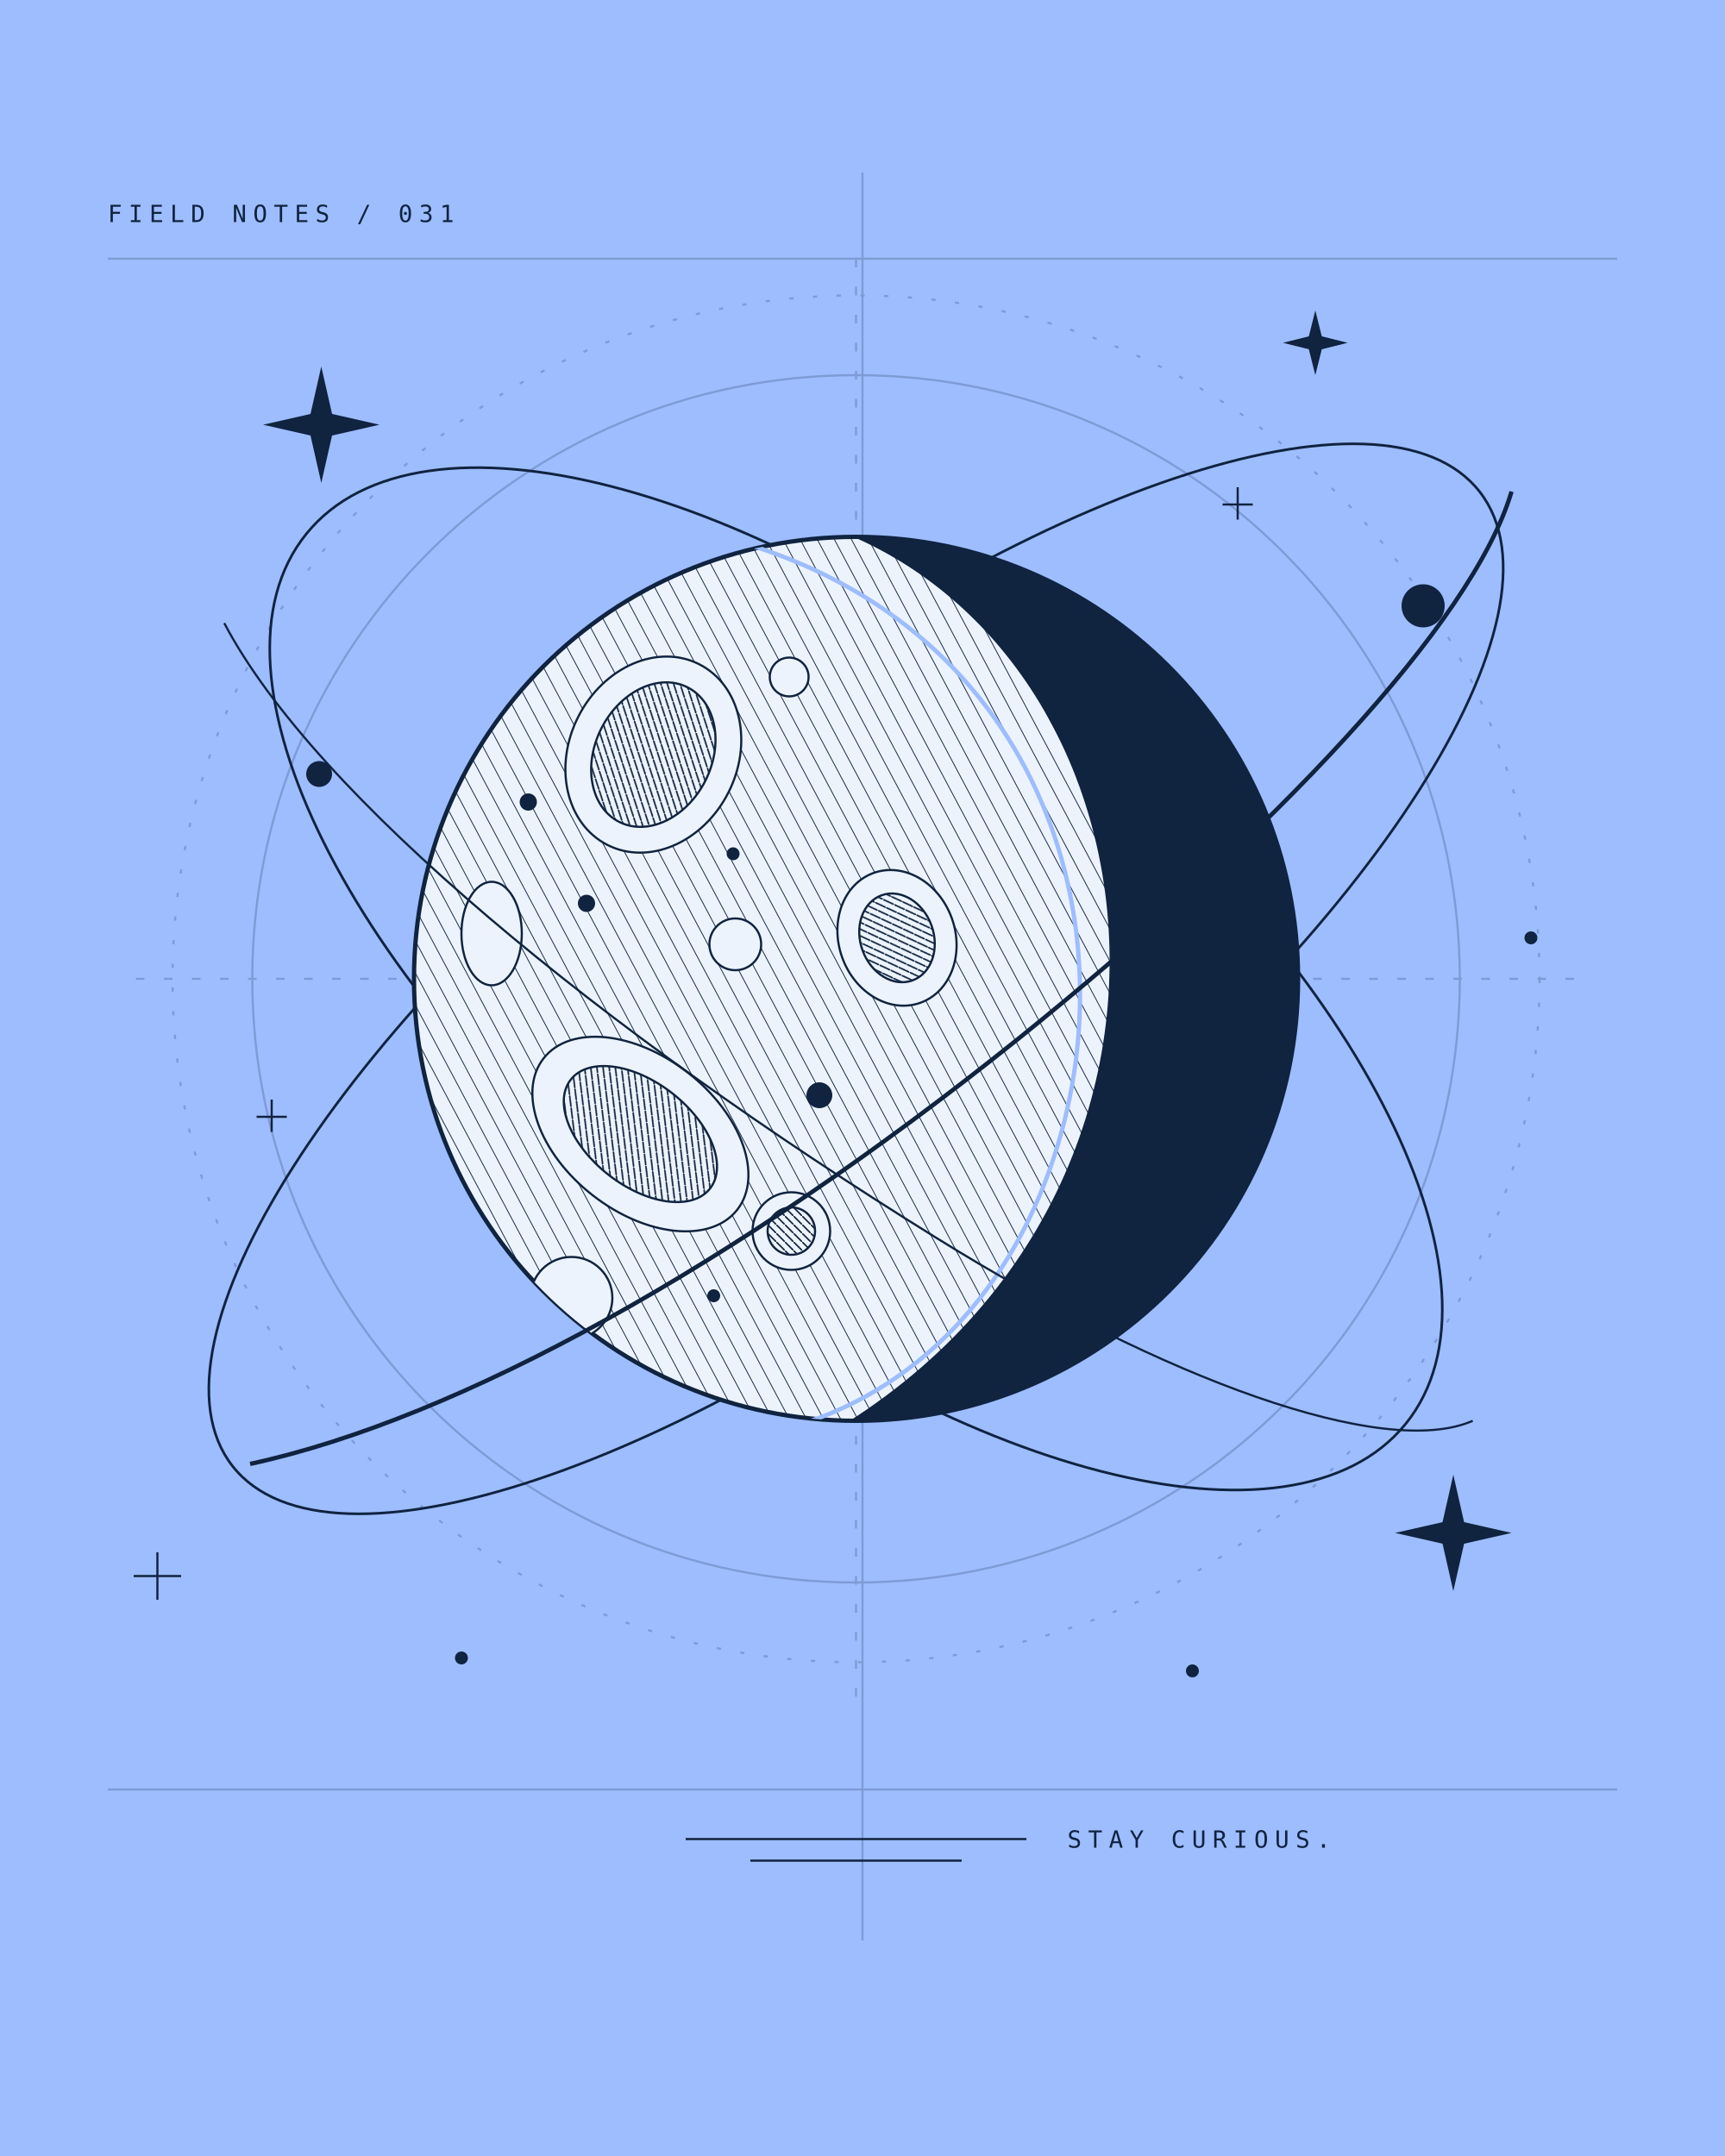
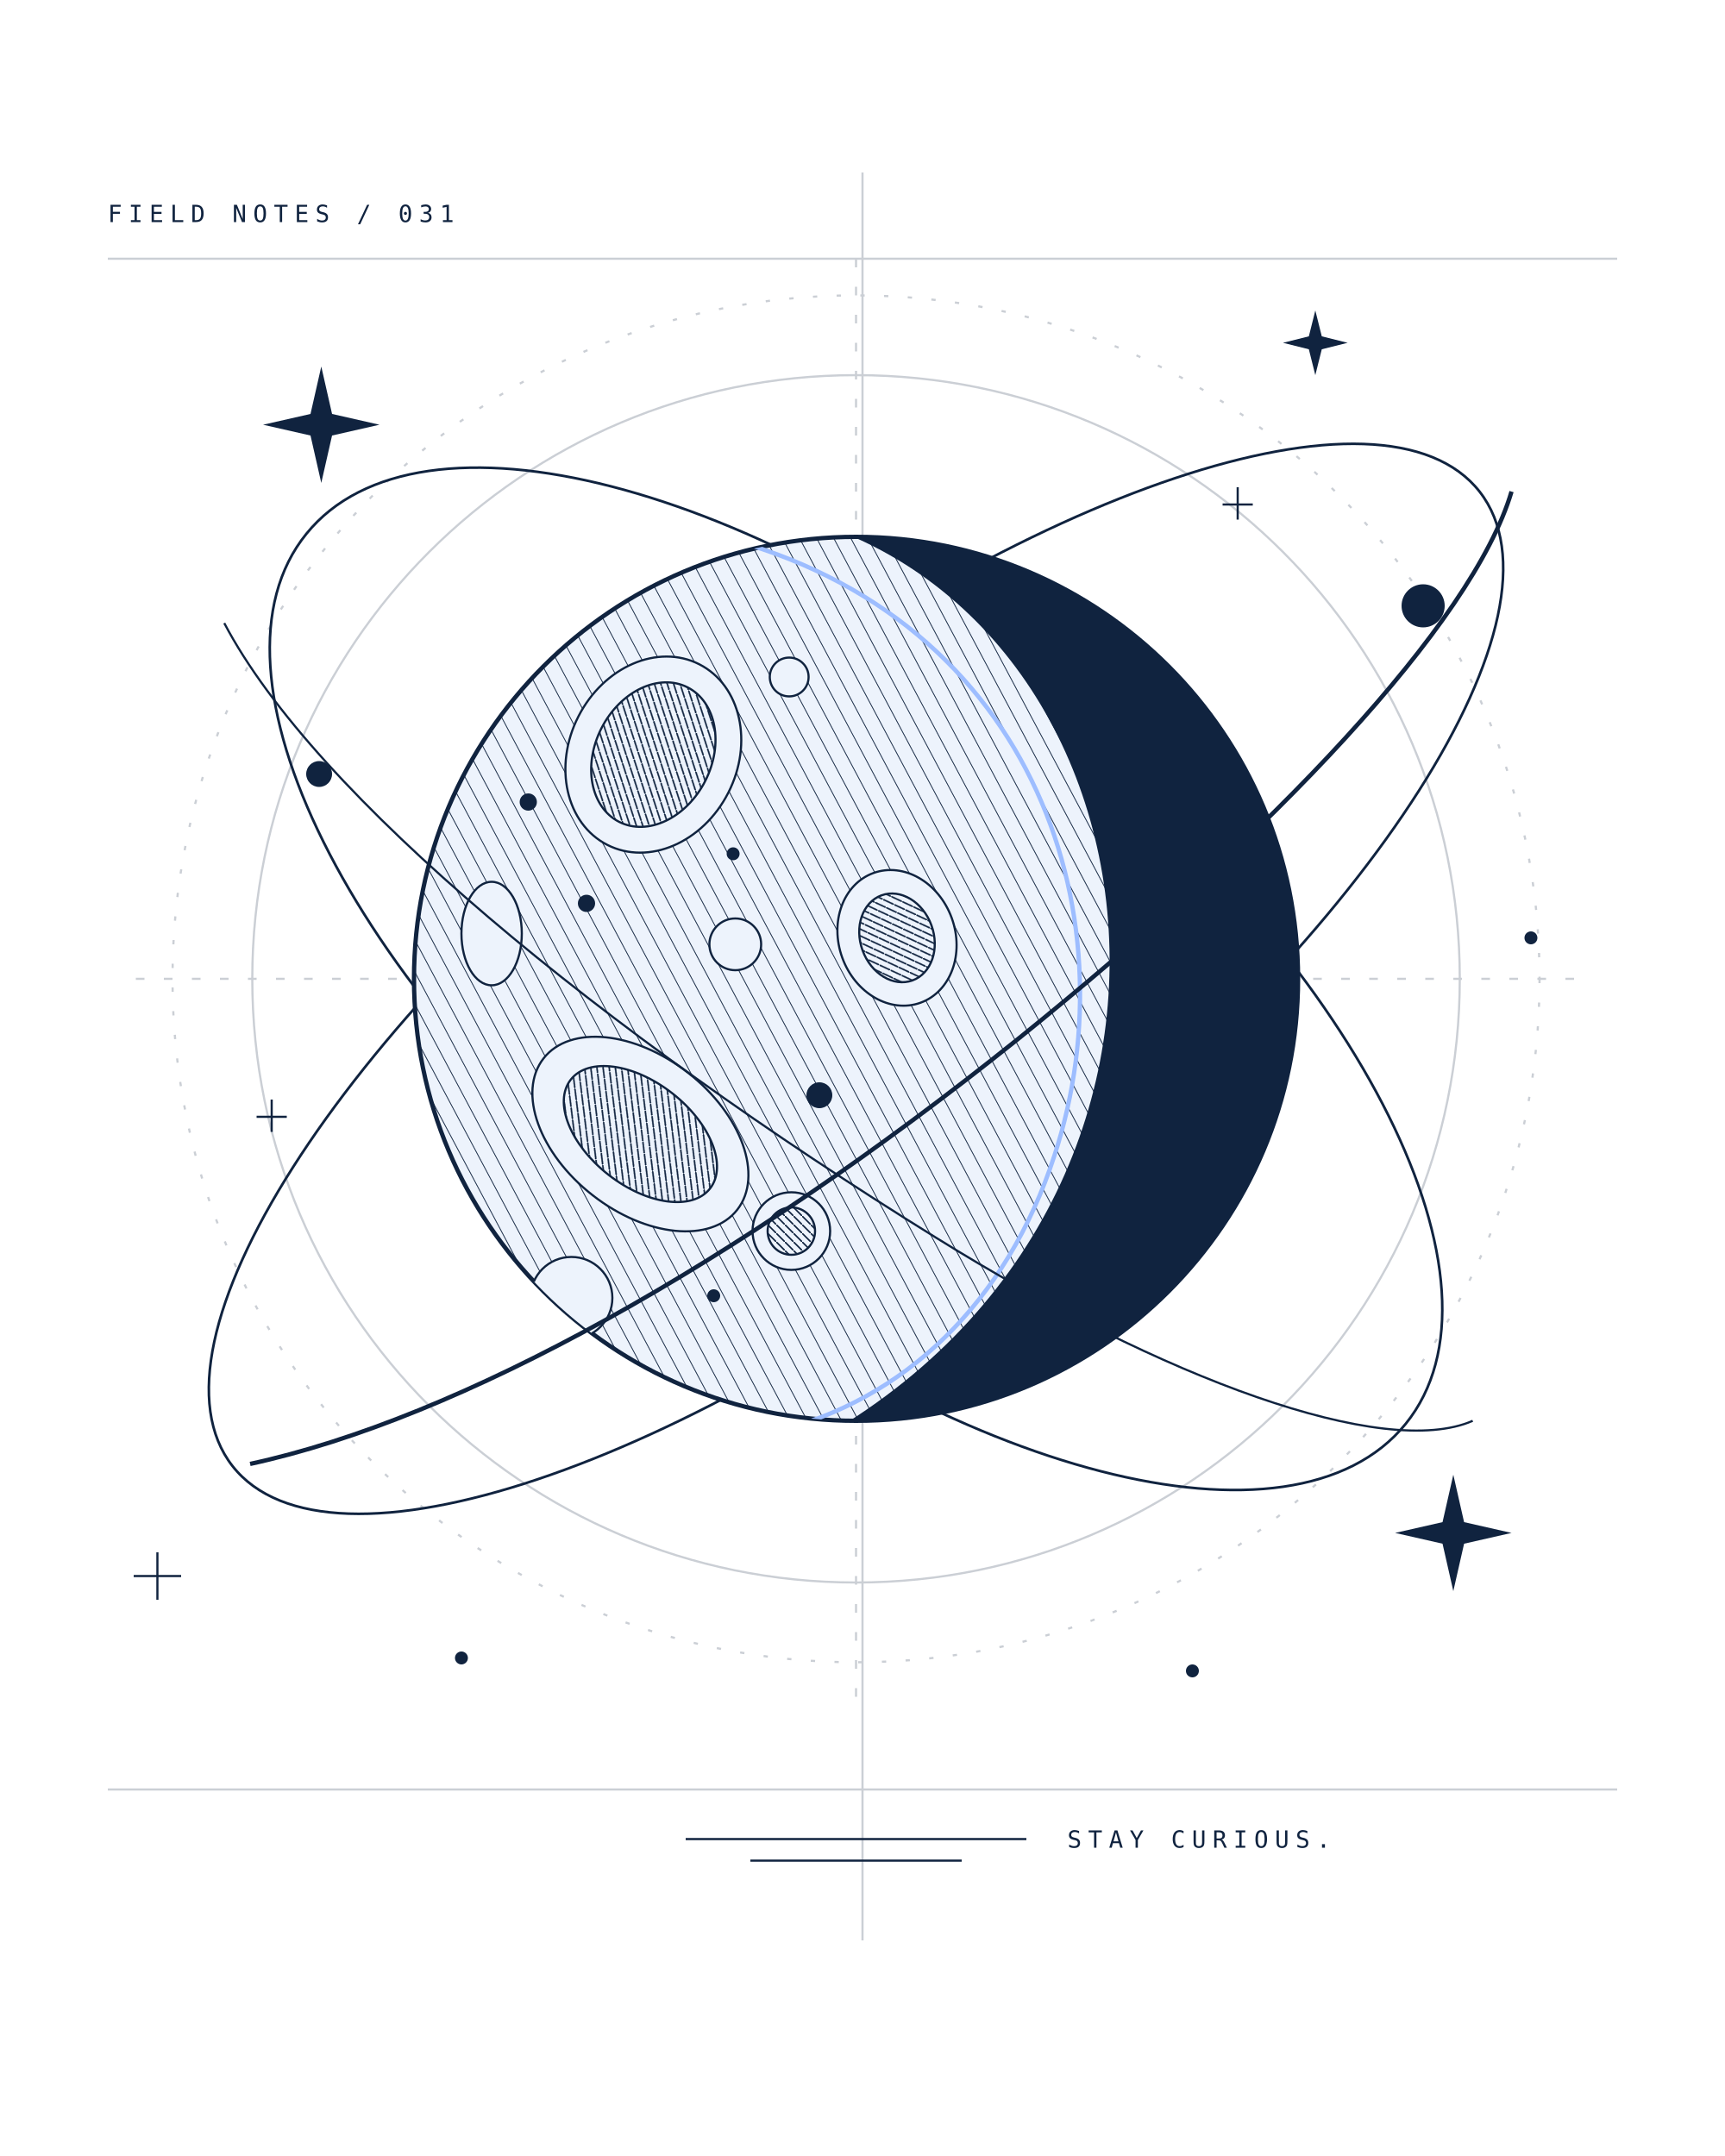
<svg xmlns="http://www.w3.org/2000/svg" width="800" height="1000" viewBox="0 0 800 1000" fill="none">
  <defs>
    <pattern id="fine" width="7" height="7" patternUnits="userSpaceOnUse" patternTransform="rotate(-28)">
      <path d="M0 0V7" stroke="#10233f" stroke-width=".7" />
    </pattern>
    <pattern id="shade" width="4" height="4" patternUnits="userSpaceOnUse">
      <path d="M0 0L4 4" stroke="#10233f" stroke-width=".7" />
    </pattern>
    <clipPath id="moon">
      <circle cx="397" cy="454" r="205" />
    </clipPath>
  </defs>
-   <rect width="800" height="1000" fill="#9dbdff" />
  <g stroke="#10233f" opacity=".22">
    <path d="M50 120H750M50 830H750M400 80V900" />
    <circle cx="397" cy="454" r="317" stroke-dasharray="2 9" />
    <circle cx="397" cy="454" r="280" />
    <path d="M63 454H730M397 120V790" stroke-dasharray="4 9" />
  </g>
  <g stroke="#10233f" stroke-width="1.2">
    <ellipse cx="397" cy="454" rx="367" ry="130" transform="rotate(-38 397 454)" />
    <ellipse cx="397" cy="454" rx="328" ry="150" transform="rotate(39 397 454)" />
    <circle cx="397" cy="454" r="205" fill="#edf3fc" stroke-width="2" />
  </g>
  <g clip-path="url(#moon)">
    <circle cx="397" cy="454" r="205" fill="url(#fine)" />
    <path d="M347 235C541 264 590 560 368 674H655V222Z" fill="#10233f" />
    <path d="M326 247C478 281 526 423 489 536C467 604 419 650 359 664" stroke="#9dbdff" stroke-width="2" />
    <g fill="#edf3fc" stroke="#10233f">
      <ellipse cx="303" cy="350" rx="39" ry="47" transform="rotate(27 303 350)" />
      <ellipse cx="303" cy="350" rx="27" ry="35" transform="rotate(27 303 350)" fill="url(#shade)" />
      <ellipse cx="416" cy="435" rx="27" ry="32" transform="rotate(-20 416 435)" />
      <ellipse cx="416" cy="435" rx="17" ry="21" transform="rotate(-20 416 435)" fill="url(#shade)" />
      <ellipse cx="297" cy="526" rx="57" ry="36" transform="rotate(38 297 526)" />
      <ellipse cx="297" cy="526" rx="41" ry="24" transform="rotate(38 297 526)" fill="url(#shade)" />
      <ellipse cx="228" cy="433" rx="14" ry="24" />
      <circle cx="367" cy="571" r="18" />
      <circle cx="367" cy="571" r="11" fill="url(#shade)" />
      <circle cx="366" cy="314" r="9" />
      <circle cx="341" cy="438" r="12" />
      <circle cx="265" cy="602" r="19" />
    </g>
    <g fill="#10233f">
      <circle cx="272" cy="419" r="4" />
      <circle cx="380" cy="508" r="6" />
      <circle cx="331" cy="601" r="3" />
      <circle cx="245" cy="372" r="4" />
      <circle cx="340" cy="396" r="3" />
    </g>
  </g>
  <path d="M116 679C213 658 341 587 472 482C590 387 683 289 701 228" stroke="#10233f" stroke-width="2" />
  <path d="M104 289C146 369 279 478 434 574C540 640 642 677 683 659" stroke="#10233f" />
  <g fill="#10233f">
    <circle cx="660" cy="281" r="10" />
    <circle cx="148" cy="359" r="6" />
    <path d="m149 170 5 22 22 5-22 5-5 22-5-22-22-5 22-5ZM674 684l5 22 22 5-22 5-5 22-5-22-22-5 22-5ZM610 144l3 12 12 3-12 3-3 12-3-12-12-3 12-3Z" />
    <circle cx="214" cy="769" r="3" />
    <circle cx="710" cy="435" r="3" />
    <circle cx="553" cy="775" r="3" />
  </g>
  <g stroke="#10233f">
    <path d="M73 720v22m-11-11h22M574 226v15m-7-7h14M126 510v15m-7-7h14" />
    <path d="M318 853h158M348 863h98" />
  </g>
  <g fill="#10233f" font-family="monospace" font-size="11" letter-spacing="3">
    <text x="50" y="103">FIELD NOTES / 031</text>
    <text x="495" y="857">STAY CURIOUS.</text>
  </g>
</svg>
